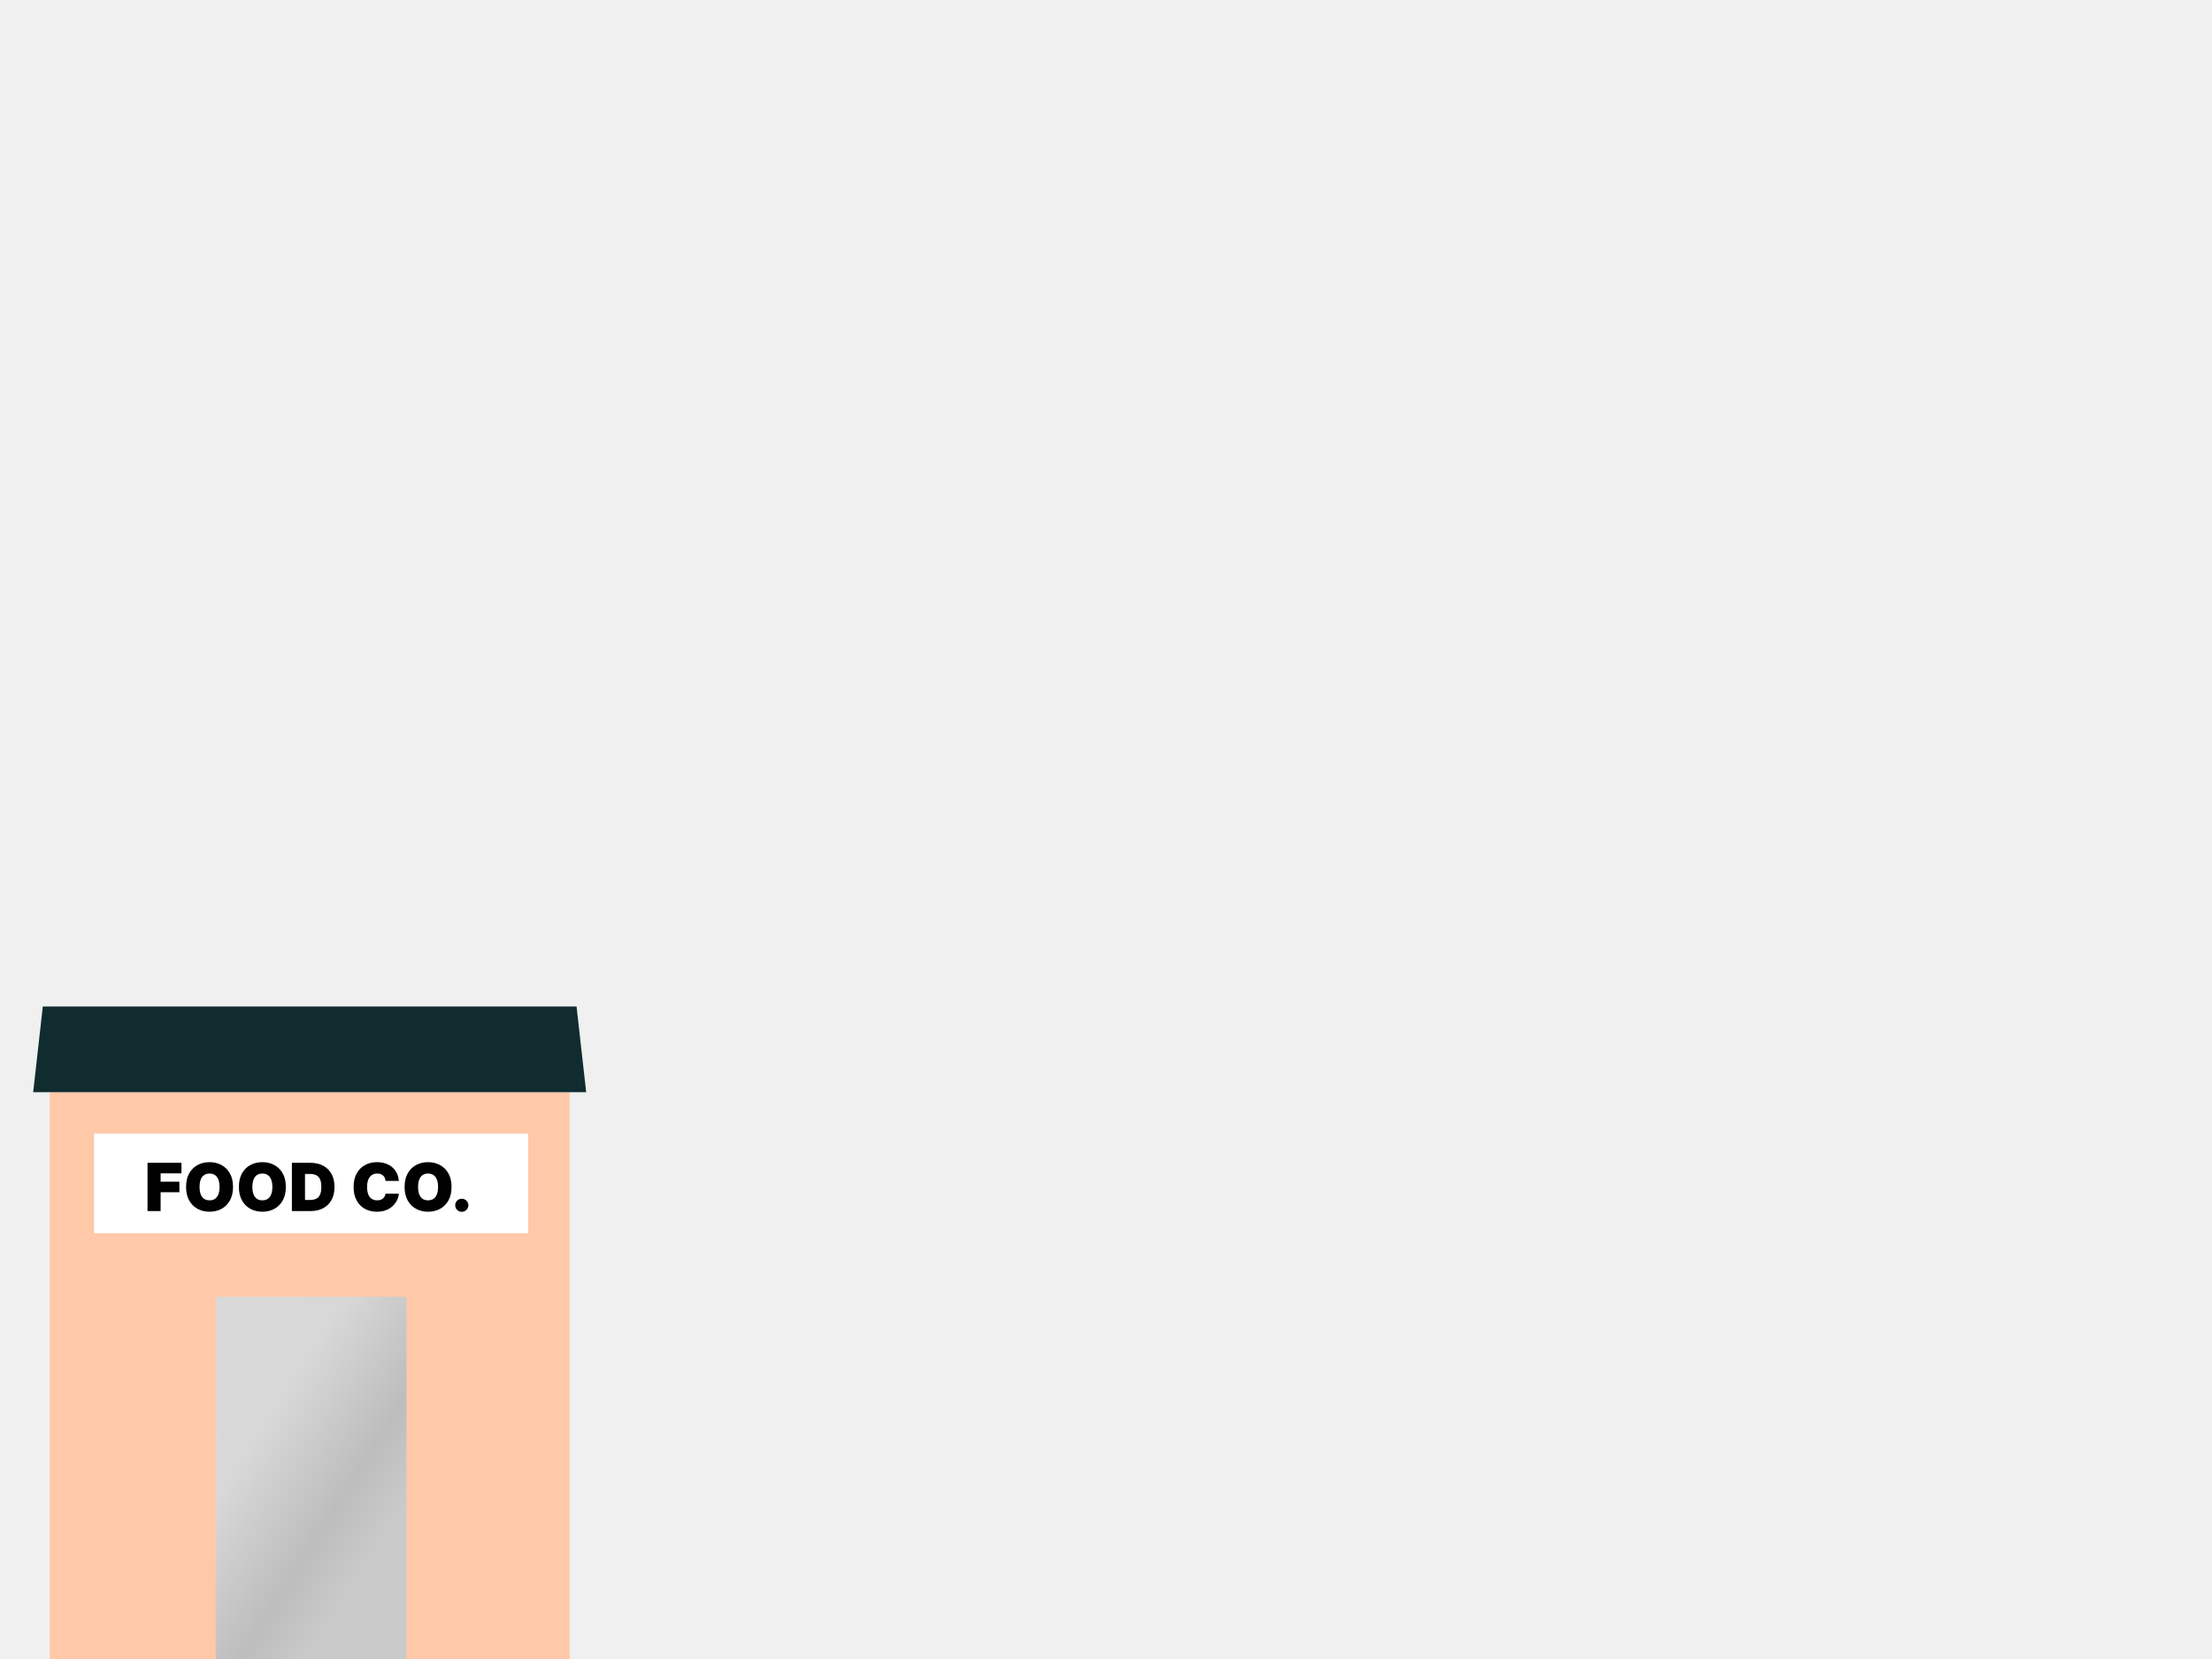
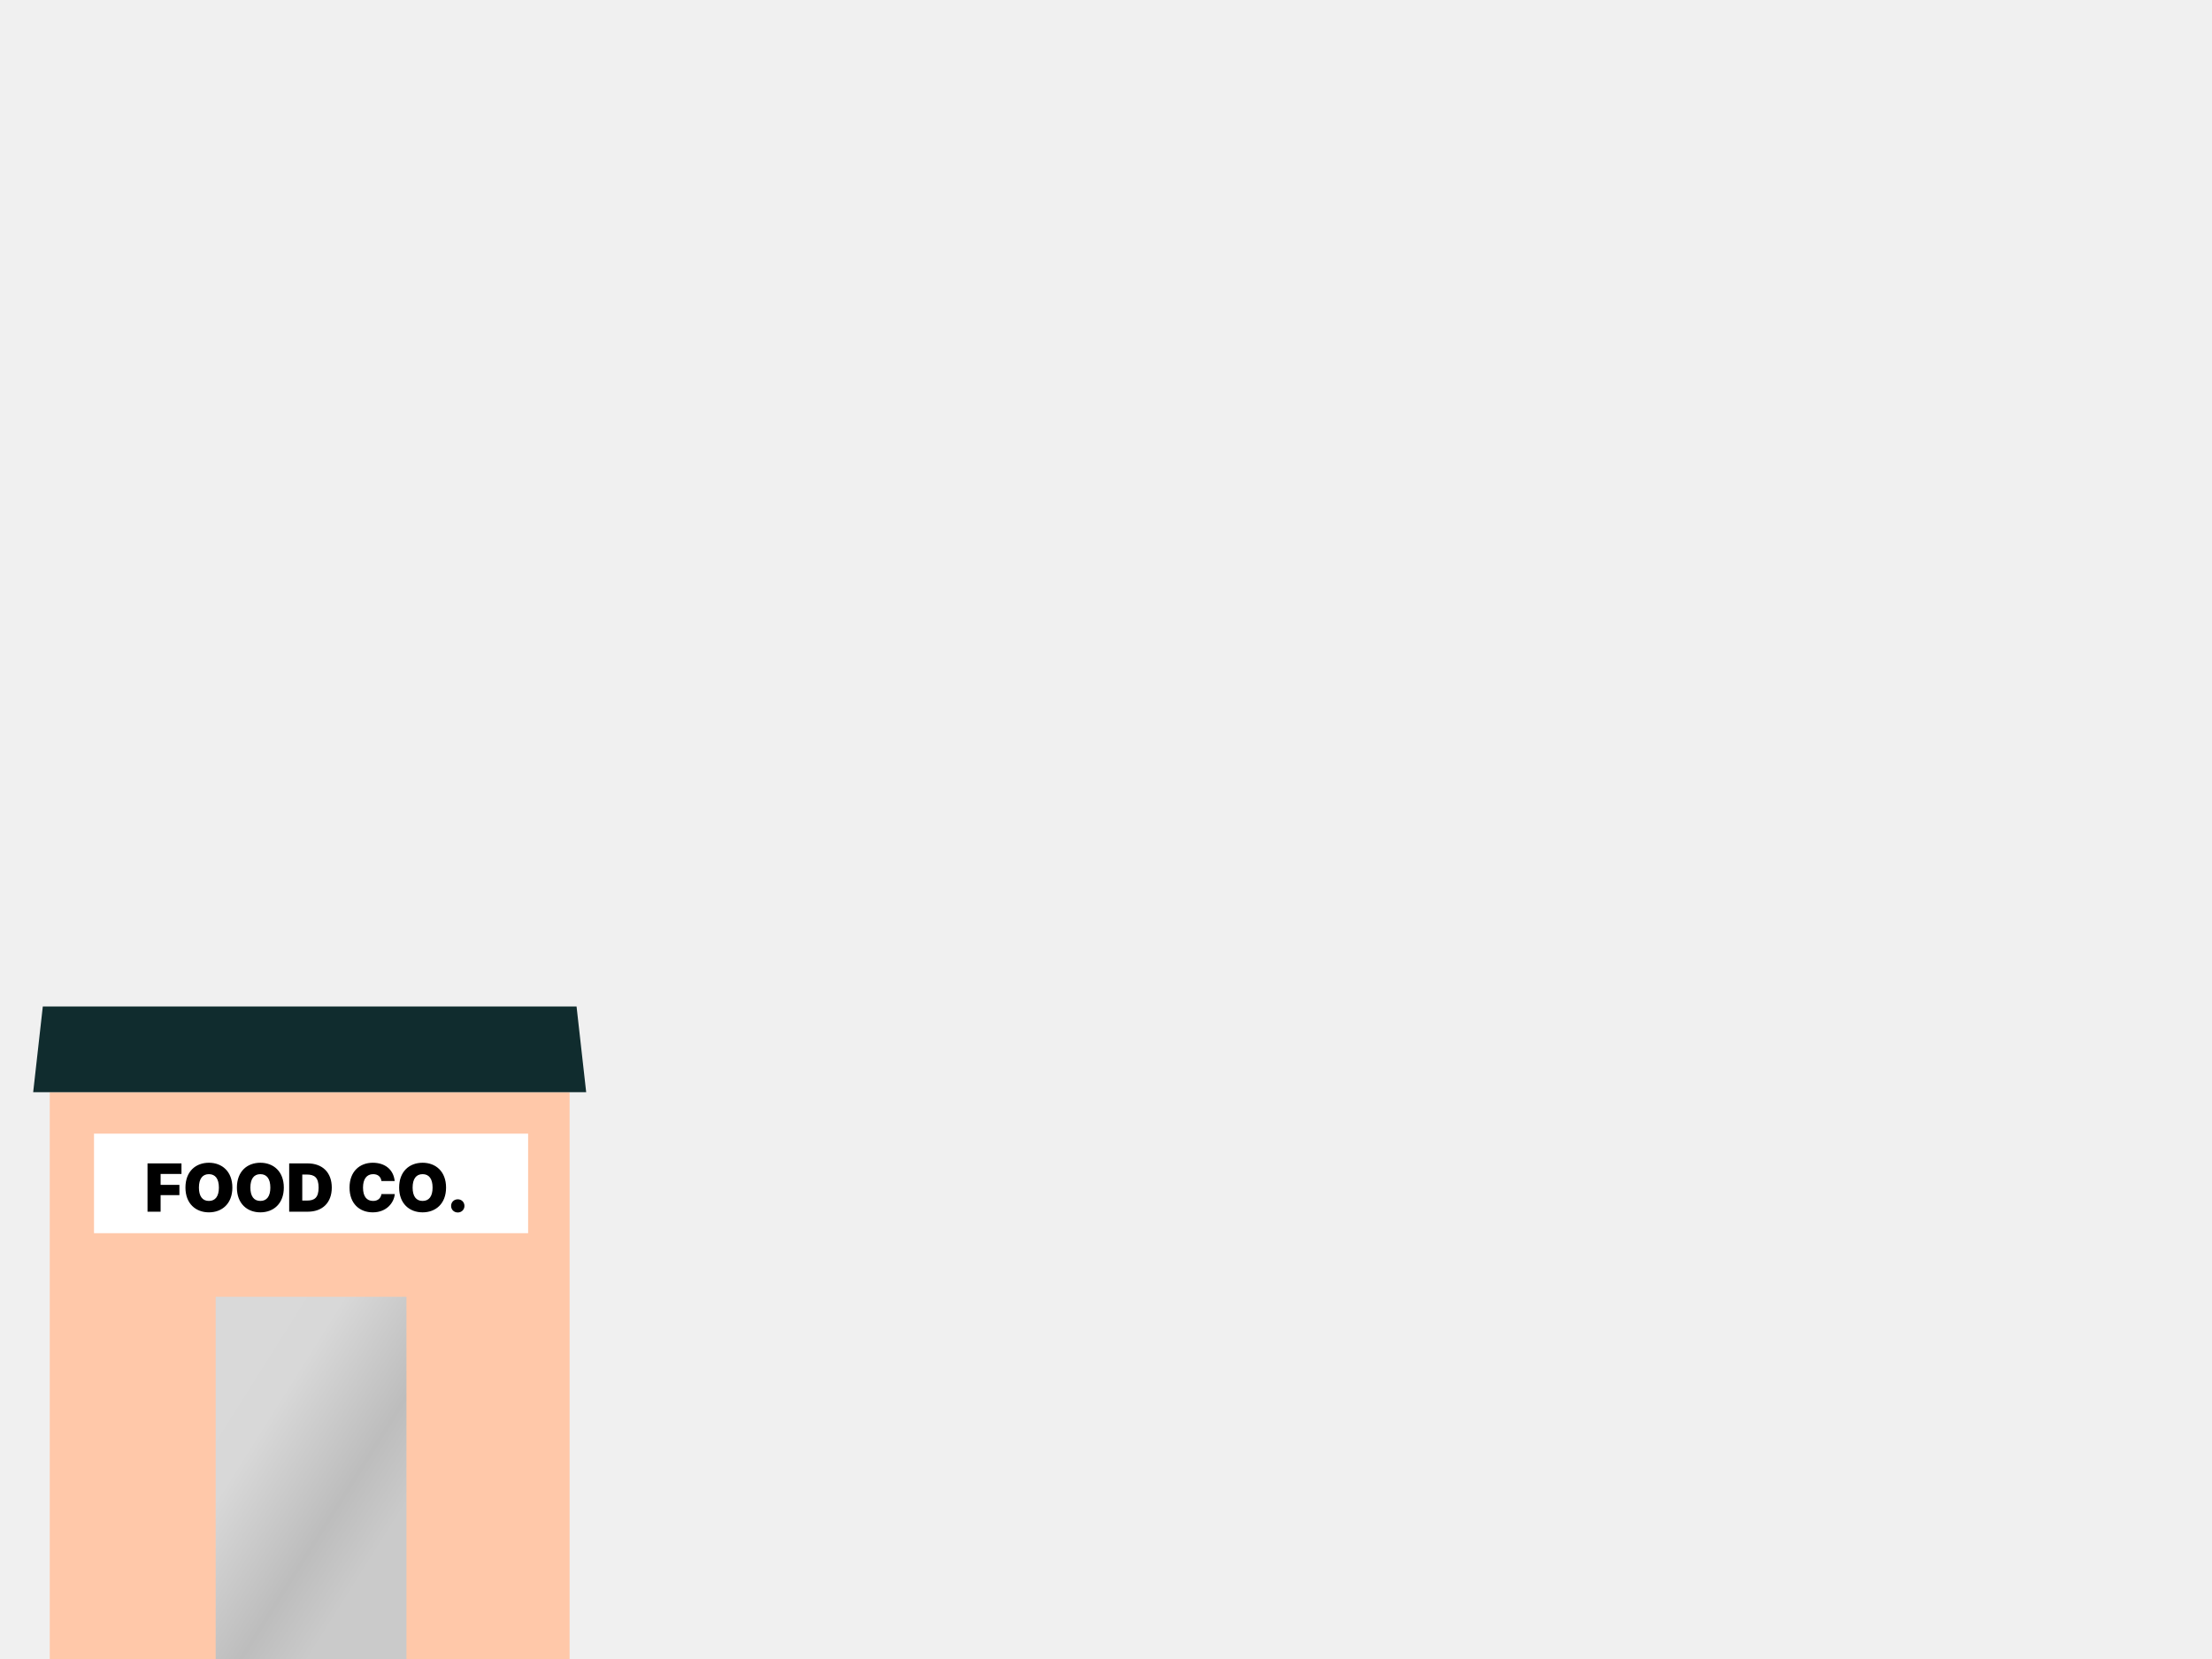
<svg xmlns="http://www.w3.org/2000/svg" width="800" height="600" viewBox="0 0 800 600" fill="none">
  <path d="M18 395V600H206V395H18Z" fill="#FFC8A9" />
  <path d="M212 395L208.517 364L15.483 364L12 395L212 395Z" fill="#102C2E" />
  <rect x="78" y="469" width="69" height="131" fill="url(#paint0_linear_6_42)" />
  <path d="M34 410H191V446H34V410Z" fill="white" />
-   <path d="M53.352 438V420.545H65.624V424.364H58.09V427.364H64.874V431.182H58.09V438H53.352ZM84.276 429.273C84.276 431.216 83.898 432.855 83.143 434.19C82.387 435.52 81.367 436.528 80.083 437.216C78.799 437.898 77.367 438.239 75.788 438.239C74.197 438.239 72.759 437.895 71.475 437.207C70.197 436.514 69.18 435.503 68.424 434.173C67.674 432.838 67.299 431.205 67.299 429.273C67.299 427.33 67.674 425.693 68.424 424.364C69.18 423.028 70.197 422.02 71.475 421.338C72.759 420.651 74.197 420.307 75.788 420.307C77.367 420.307 78.799 420.651 80.083 421.338C81.367 422.02 82.387 423.028 83.143 424.364C83.898 425.693 84.276 427.33 84.276 429.273ZM79.401 429.273C79.401 428.227 79.262 427.347 78.984 426.631C78.711 425.909 78.305 425.364 77.765 424.994C77.231 424.619 76.572 424.432 75.788 424.432C75.004 424.432 74.342 424.619 73.802 424.994C73.268 425.364 72.862 425.909 72.583 426.631C72.31 427.347 72.174 428.227 72.174 429.273C72.174 430.318 72.31 431.202 72.583 431.923C72.862 432.639 73.268 433.185 73.802 433.56C74.342 433.929 75.004 434.114 75.788 434.114C76.572 434.114 77.231 433.929 77.765 433.56C78.305 433.185 78.711 432.639 78.984 431.923C79.262 431.202 79.401 430.318 79.401 429.273ZM103.378 429.273C103.378 431.216 103 432.855 102.244 434.19C101.489 435.52 100.469 436.528 99.185 437.216C97.901 437.898 96.469 438.239 94.889 438.239C93.298 438.239 91.861 437.895 90.577 437.207C89.298 436.514 88.281 435.503 87.526 434.173C86.776 432.838 86.401 431.205 86.401 429.273C86.401 427.33 86.776 425.693 87.526 424.364C88.281 423.028 89.298 422.02 90.577 421.338C91.861 420.651 93.298 420.307 94.889 420.307C96.469 420.307 97.901 420.651 99.185 421.338C100.469 422.02 101.489 423.028 102.244 424.364C103 425.693 103.378 427.33 103.378 429.273ZM98.503 429.273C98.503 428.227 98.364 427.347 98.085 426.631C97.812 425.909 97.406 425.364 96.867 424.994C96.332 424.619 95.673 424.432 94.889 424.432C94.105 424.432 93.443 424.619 92.903 424.994C92.369 425.364 91.963 425.909 91.685 426.631C91.412 427.347 91.276 428.227 91.276 429.273C91.276 430.318 91.412 431.202 91.685 431.923C91.963 432.639 92.369 433.185 92.903 433.56C93.443 433.929 94.105 434.114 94.889 434.114C95.673 434.114 96.332 433.929 96.867 433.56C97.406 433.185 97.812 432.639 98.085 431.923C98.364 431.202 98.503 430.318 98.503 429.273ZM112.286 438H105.57V420.545H112.218C114.013 420.545 115.565 420.895 116.871 421.594C118.184 422.287 119.195 423.287 119.906 424.594C120.621 425.895 120.979 427.455 120.979 429.273C120.979 431.091 120.624 432.653 119.914 433.96C119.204 435.261 118.198 436.261 116.897 436.96C115.596 437.653 114.059 438 112.286 438ZM110.309 433.977H112.116C112.979 433.977 113.715 433.838 114.323 433.56C114.937 433.281 115.403 432.801 115.721 432.119C116.045 431.437 116.207 430.489 116.207 429.273C116.207 428.057 116.042 427.108 115.712 426.426C115.388 425.744 114.911 425.264 114.281 424.986C113.656 424.707 112.888 424.568 111.979 424.568H110.309V433.977ZM144.249 427.091H139.442C139.408 426.693 139.317 426.332 139.169 426.009C139.027 425.685 138.828 425.406 138.572 425.173C138.322 424.935 138.018 424.753 137.661 424.628C137.303 424.497 136.896 424.432 136.442 424.432C135.646 424.432 134.973 424.625 134.422 425.011C133.876 425.398 133.462 425.952 133.178 426.673C132.899 427.395 132.76 428.261 132.76 429.273C132.76 430.341 132.902 431.236 133.186 431.957C133.476 432.673 133.893 433.213 134.439 433.577C134.984 433.935 135.641 434.114 136.408 434.114C136.845 434.114 137.237 434.06 137.584 433.952C137.93 433.838 138.232 433.676 138.487 433.466C138.743 433.256 138.95 433.003 139.109 432.707C139.274 432.406 139.385 432.068 139.442 431.693L144.249 431.727C144.192 432.466 143.984 433.219 143.626 433.986C143.268 434.747 142.76 435.452 142.101 436.099C141.447 436.741 140.638 437.259 139.672 437.651C138.706 438.043 137.584 438.239 136.305 438.239C134.703 438.239 133.266 437.895 131.993 437.207C130.726 436.52 129.723 435.509 128.984 434.173C128.251 432.838 127.885 431.205 127.885 429.273C127.885 427.33 128.26 425.693 129.01 424.364C129.76 423.028 130.771 422.02 132.044 421.338C133.317 420.651 134.737 420.307 136.305 420.307C137.408 420.307 138.422 420.457 139.348 420.759C140.274 421.06 141.087 421.5 141.786 422.08C142.484 422.653 143.047 423.361 143.473 424.202C143.899 425.043 144.158 426.006 144.249 427.091ZM163.308 429.273C163.308 431.216 162.93 432.855 162.174 434.19C161.418 435.52 160.398 436.528 159.114 437.216C157.83 437.898 156.398 438.239 154.819 438.239C153.228 438.239 151.79 437.895 150.506 437.207C149.228 436.514 148.211 435.503 147.455 434.173C146.705 432.838 146.33 431.205 146.33 429.273C146.33 427.33 146.705 425.693 147.455 424.364C148.211 423.028 149.228 422.02 150.506 421.338C151.79 420.651 153.228 420.307 154.819 420.307C156.398 420.307 157.83 420.651 159.114 421.338C160.398 422.02 161.418 423.028 162.174 424.364C162.93 425.693 163.308 427.33 163.308 429.273ZM158.433 429.273C158.433 428.227 158.293 427.347 158.015 426.631C157.742 425.909 157.336 425.364 156.796 424.994C156.262 424.619 155.603 424.432 154.819 424.432C154.035 424.432 153.373 424.619 152.833 424.994C152.299 425.364 151.893 425.909 151.614 426.631C151.342 427.347 151.205 428.227 151.205 429.273C151.205 430.318 151.342 431.202 151.614 431.923C151.893 432.639 152.299 433.185 152.833 433.56C153.373 433.929 154.035 434.114 154.819 434.114C155.603 434.114 156.262 433.929 156.796 433.56C157.336 433.185 157.742 432.639 158.015 431.923C158.293 431.202 158.433 430.318 158.433 429.273ZM167.023 438.273C166.364 438.273 165.799 438.043 165.327 437.582C164.862 437.116 164.631 436.551 164.637 435.886C164.631 435.239 164.862 434.685 165.327 434.224C165.799 433.764 166.364 433.534 167.023 433.534C167.648 433.534 168.2 433.764 168.677 434.224C169.16 434.685 169.404 435.239 169.41 435.886C169.404 436.33 169.288 436.733 169.06 437.097C168.839 437.455 168.549 437.741 168.191 437.957C167.833 438.168 167.444 438.273 167.023 438.273Z" fill="black" />
+   <text fill="black" xml:space="preserve" style="white-space: pre" font-family="Inter" font-size="24" font-weight="900" letter-spacing="0em">
+     <tspan x="52.227" y="438.227">FOOD CO.</tspan>
+   </text>
  <defs>
    <linearGradient id="paint0_linear_6_42" x1="78" y1="500.5" x2="147" y2="544" gradientUnits="userSpaceOnUse">
      <stop stop-color="#D9D9D9" />
      <stop offset="0.276" stop-color="#D8D8D8" />
      <stop offset="0.745" stop-color="#BDBDBD" />
      <stop offset="1" stop-color="#CACACA" />
    </linearGradient>
  </defs>
</svg>
